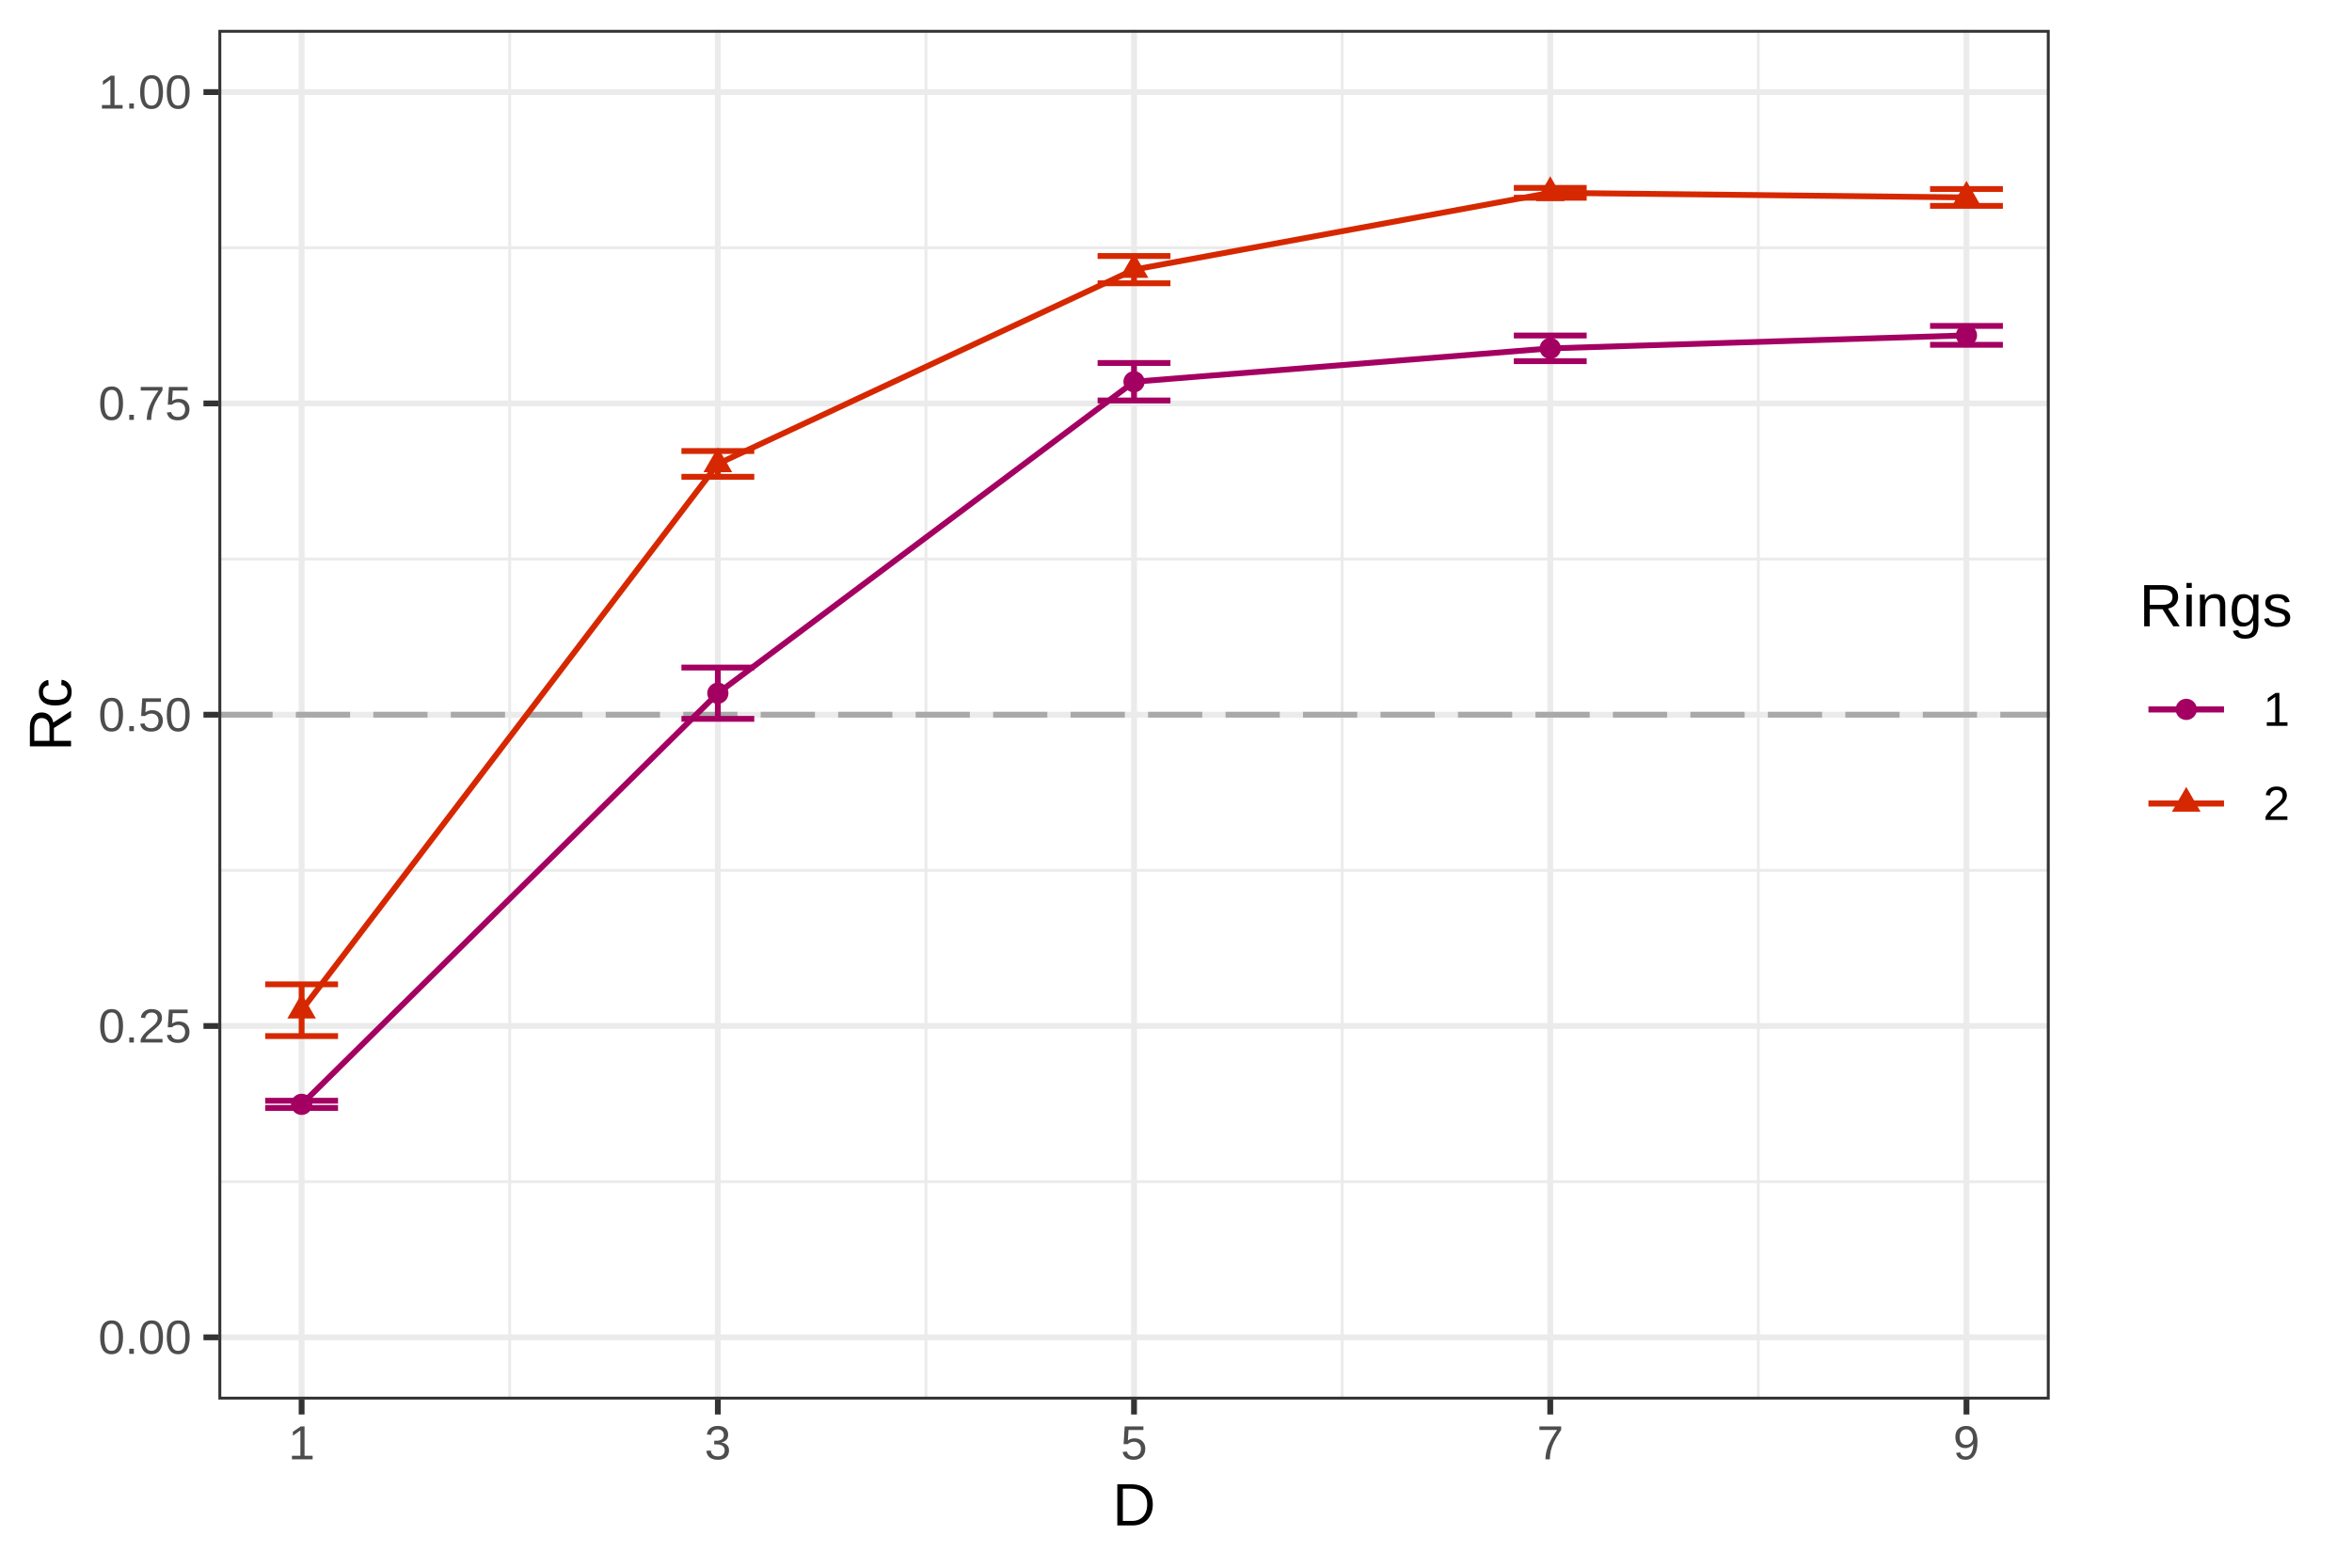
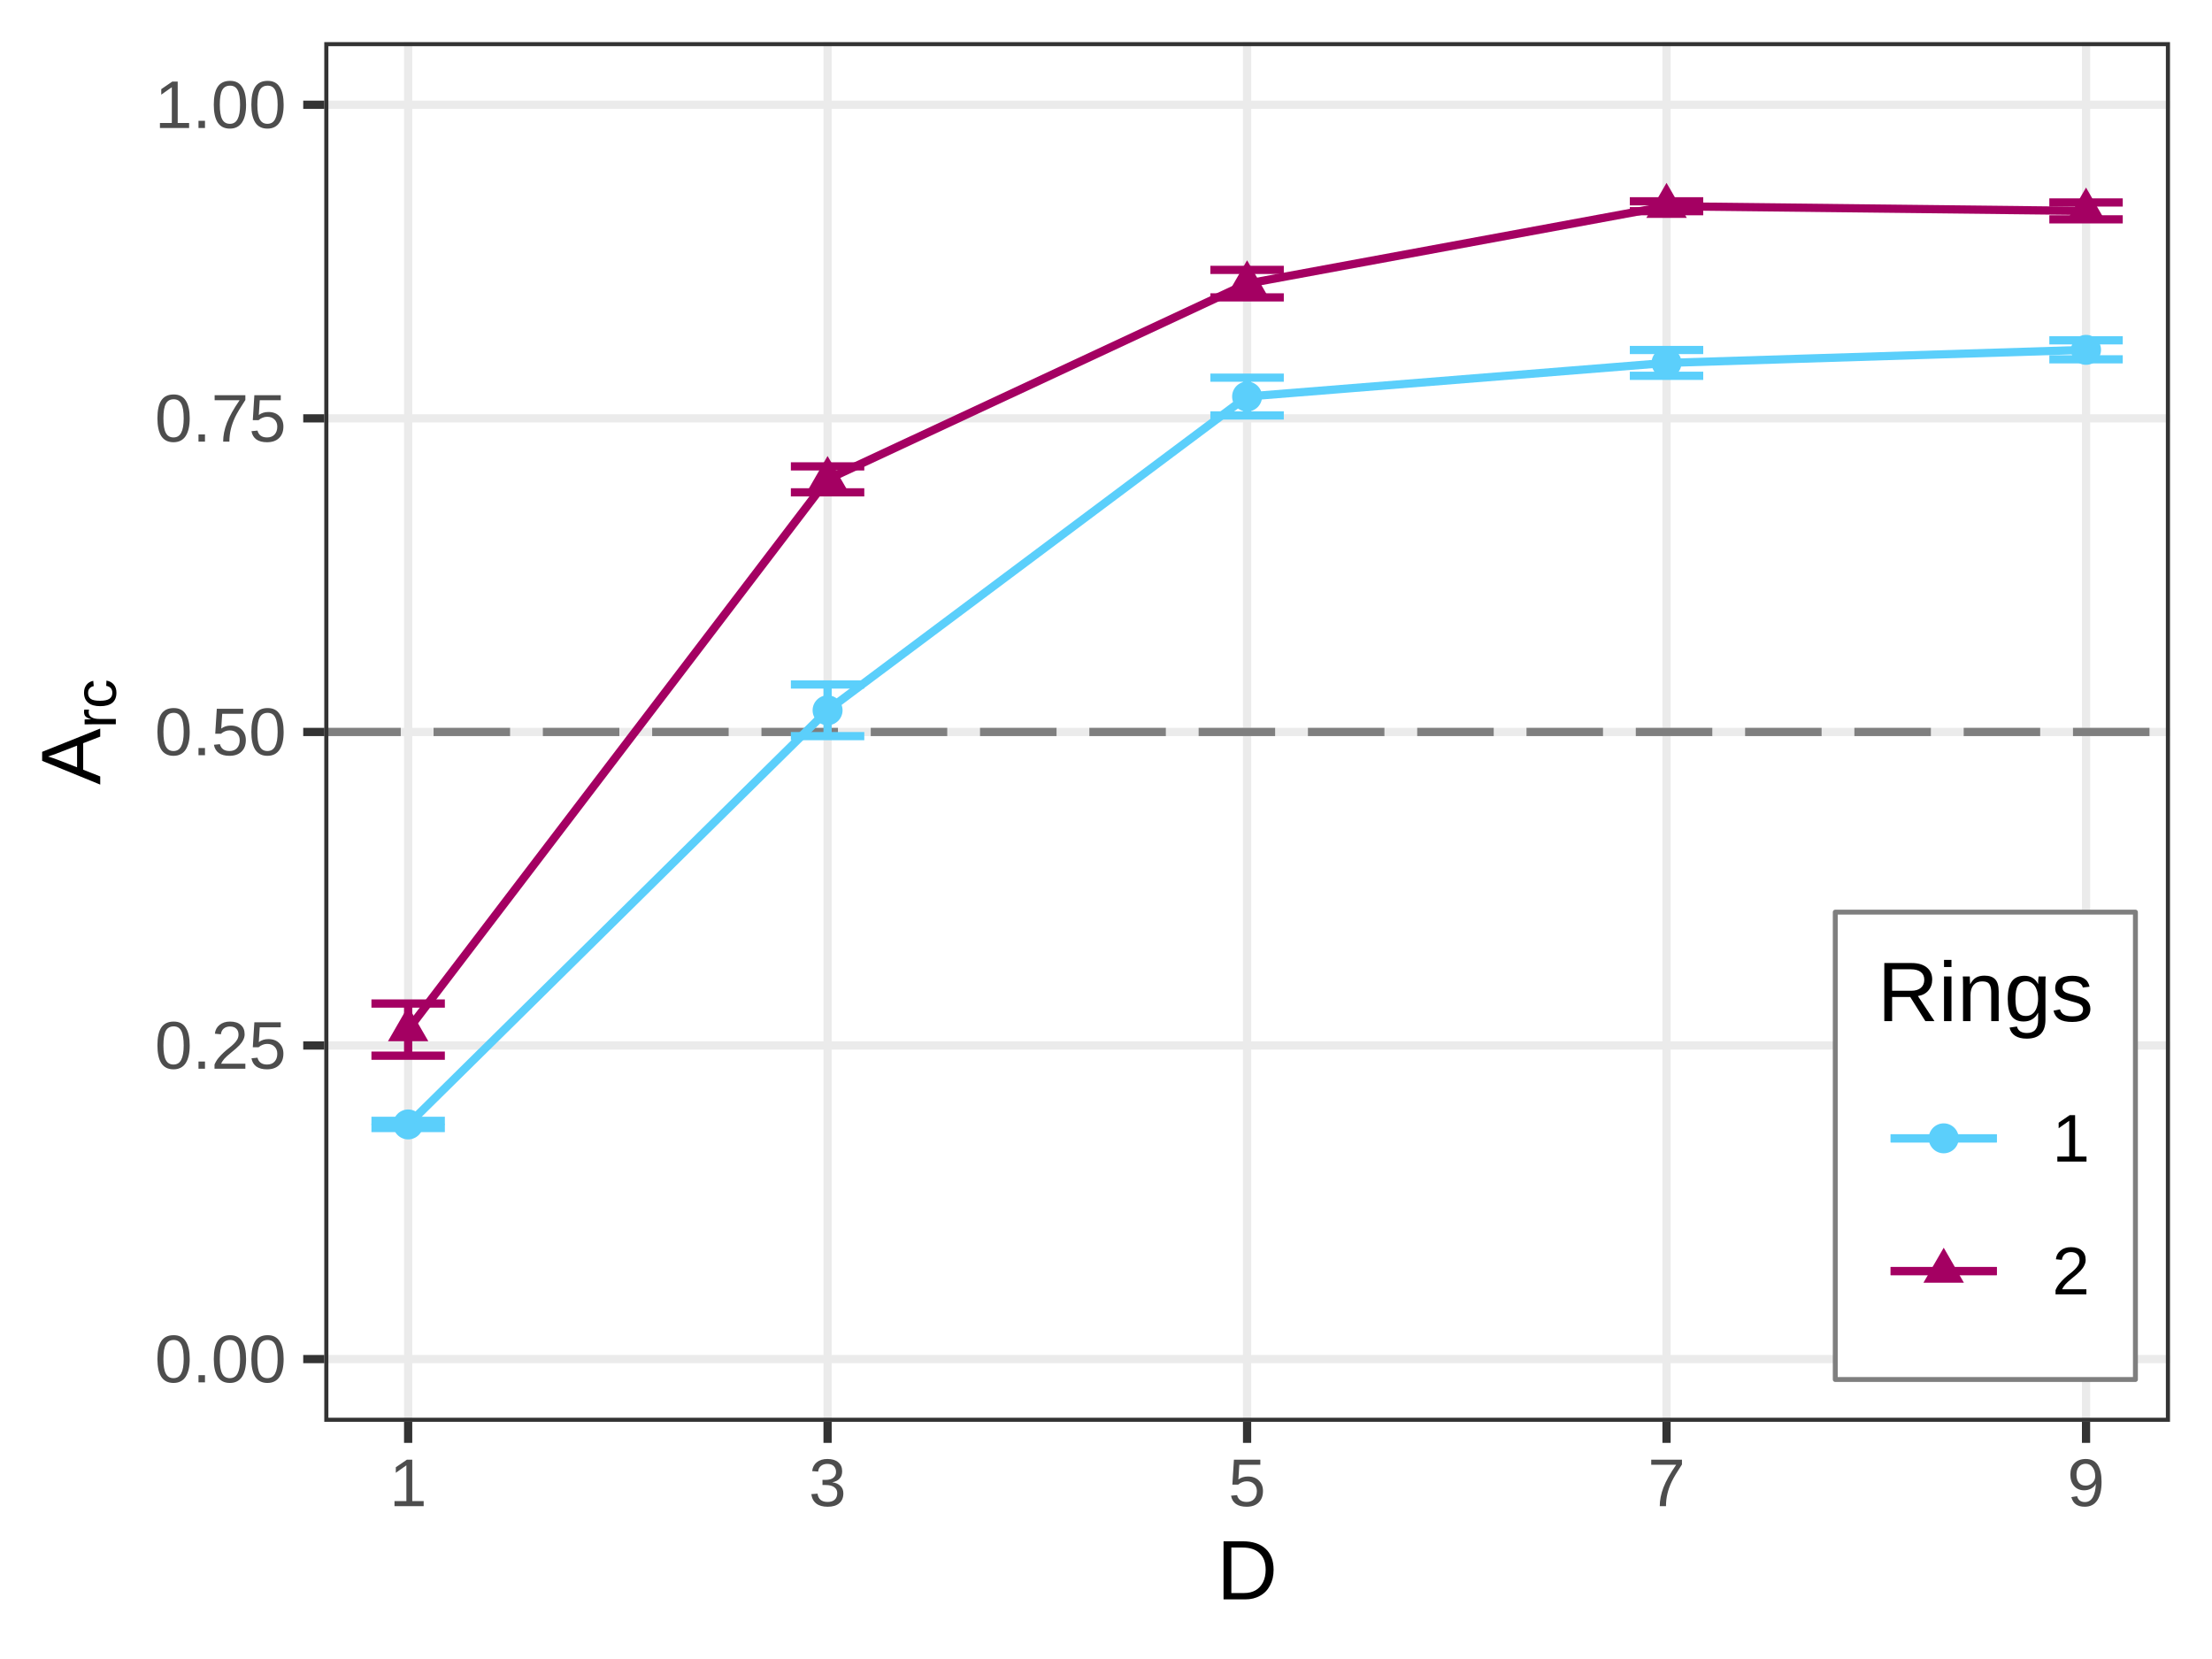
- <svg xmlns="http://www.w3.org/2000/svg" width="432.00pt" height="288.00pt" viewBox="0 0 432.00 288.00">
+ <svg xmlns="http://www.w3.org/2000/svg" width="288.00pt" height="216.00pt" viewBox="0 0 288.00 216.00">
  <g class="svglite">
    <defs>
      <style type="text/css">
    .svglite line, .svglite polyline, .svglite polygon, .svglite path, .svglite rect, .svglite circle {
      fill: none;
      stroke: #000000;
      stroke-linecap: round;
      stroke-linejoin: round;
      stroke-miterlimit: 10.00;
    }
    .svglite text {
      white-space: pre;
    }
    .svglite g.glyphgroup path {
      fill: inherit;
      stroke: none;
    }
  </style>
    </defs>
    <rect width="100%" height="100%" style="stroke: none; fill: #FFFFFF;" />
    <defs>
-       <clipPath id="cpMC4wMHw0MzIuMDB8MC4wMHwyODguMDA=">
-         <rect x="0.00" y="0.00" width="432.00" height="288.00" />
+       <clipPath id="cpMC4wMHwyODguMDB8MC4wMHwyMTYuMDA=">
+         <rect x="0.00" y="0.00" width="288.00" height="216.00" />
      </clipPath>
    </defs>
-     <g clip-path="url(#cpMC4wMHw0MzIuMDB8MC4wMHwyODguMDA=)">
-       <rect x="0.00" y="0.00" width="432.00" height="288.00" style="stroke-width: 1.07; stroke: #FFFFFF; fill: #FFFFFF;" />
+     <g clip-path="url(#cpMC4wMHwyODguMDB8MC4wMHwyMTYuMDA=)">
+       <rect x="0" y="0.00" width="288.00" height="216.00" style="stroke-width: 1.07; stroke: #FFFFFF; fill: #FFFFFF;" />
    </g>
    <defs>
-       <clipPath id="cpNDAuMTF8Mzc2LjQ4fDUuNDh8MjU3LjEy">
-         <rect x="40.11" y="5.48" width="336.37" height="251.64" />
+       <clipPath id="cpNDIuMjJ8MjgyLjUyfDUuNDh8MTg1LjEy">
+         <rect x="42.22" y="5.48" width="240.31" height="179.64" />
      </clipPath>
    </defs>
-     <g clip-path="url(#cpNDAuMTF8Mzc2LjQ4fDUuNDh8MjU3LjEy)">
-       <rect x="40.11" y="5.48" width="336.37" height="251.64" style="stroke-width: 1.07; stroke: none; fill: #FFFFFF;" />
-       <polyline points="40.11,217.08 376.48,217.08 " style="stroke-width: 0.53; stroke: #EBEBEB; stroke-linecap: butt;" />
-       <polyline points="40.11,159.89 376.48,159.89 " style="stroke-width: 0.53; stroke: #EBEBEB; stroke-linecap: butt;" />
-       <polyline points="40.11,102.70 376.48,102.70 " style="stroke-width: 0.53; stroke: #EBEBEB; stroke-linecap: butt;" />
-       <polyline points="40.11,45.51 376.48,45.51 " style="stroke-width: 0.53; stroke: #EBEBEB; stroke-linecap: butt;" />
-       <polyline points="93.62,257.12 93.62,5.48 " style="stroke-width: 0.53; stroke: #EBEBEB; stroke-linecap: butt;" />
-       <polyline points="170.07,257.12 170.07,5.48 " style="stroke-width: 0.53; stroke: #EBEBEB; stroke-linecap: butt;" />
-       <polyline points="246.52,257.12 246.52,5.48 " style="stroke-width: 0.53; stroke: #EBEBEB; stroke-linecap: butt;" />
-       <polyline points="322.96,257.12 322.96,5.48 " style="stroke-width: 0.53; stroke: #EBEBEB; stroke-linecap: butt;" />
-       <polyline points="40.11,245.68 376.48,245.68 " style="stroke-width: 1.07; stroke: #EBEBEB; stroke-linecap: butt;" />
-       <polyline points="40.11,188.49 376.48,188.49 " style="stroke-width: 1.07; stroke: #EBEBEB; stroke-linecap: butt;" />
-       <polyline points="40.11,131.30 376.48,131.30 " style="stroke-width: 1.07; stroke: #EBEBEB; stroke-linecap: butt;" />
-       <polyline points="40.11,74.11 376.48,74.11 " style="stroke-width: 1.07; stroke: #EBEBEB; stroke-linecap: butt;" />
-       <polyline points="40.11,16.92 376.48,16.92 " style="stroke-width: 1.07; stroke: #EBEBEB; stroke-linecap: butt;" />
-       <polyline points="55.40,257.12 55.40,5.48 " style="stroke-width: 1.07; stroke: #EBEBEB; stroke-linecap: butt;" />
-       <polyline points="131.85,257.12 131.85,5.48 " style="stroke-width: 1.07; stroke: #EBEBEB; stroke-linecap: butt;" />
-       <polyline points="208.29,257.12 208.29,5.48 " style="stroke-width: 1.07; stroke: #EBEBEB; stroke-linecap: butt;" />
-       <polyline points="284.74,257.12 284.74,5.48 " style="stroke-width: 1.07; stroke: #EBEBEB; stroke-linecap: butt;" />
-       <polyline points="361.19,257.12 361.19,5.48 " style="stroke-width: 1.07; stroke: #EBEBEB; stroke-linecap: butt;" />
-       <line x1="40.11" y1="131.30" x2="376.48" y2="131.30" style="stroke-width: 1.07; stroke: #A9A9A9; stroke-dasharray: 9.96,4.27; stroke-linecap: butt;" />
-       <polyline points="48.71,202.22 62.09,202.22 " style="stroke-width: 1.07; stroke: #A40062; stroke-linecap: butt;" />
-       <polyline points="55.40,202.22 55.40,203.54 " style="stroke-width: 1.07; stroke: #A40062; stroke-linecap: butt;" />
-       <polyline points="48.71,203.54 62.09,203.54 " style="stroke-width: 1.07; stroke: #A40062; stroke-linecap: butt;" />
-       <polyline points="125.16,122.64 138.54,122.64 " style="stroke-width: 1.07; stroke: #A40062; stroke-linecap: butt;" />
-       <polyline points="131.85,122.64 131.85,132.06 " style="stroke-width: 1.07; stroke: #A40062; stroke-linecap: butt;" />
-       <polyline points="125.16,132.06 138.54,132.06 " style="stroke-width: 1.07; stroke: #A40062; stroke-linecap: butt;" />
-       <polyline points="201.60,66.68 214.98,66.68 " style="stroke-width: 1.07; stroke: #A40062; stroke-linecap: butt;" />
-       <polyline points="208.29,66.68 208.29,73.57 " style="stroke-width: 1.07; stroke: #A40062; stroke-linecap: butt;" />
-       <polyline points="201.60,73.57 214.98,73.57 " style="stroke-width: 1.07; stroke: #A40062; stroke-linecap: butt;" />
-       <polyline points="278.05,61.64 291.43,61.64 " style="stroke-width: 1.07; stroke: #A40062; stroke-linecap: butt;" />
-       <polyline points="284.74,61.64 284.74,66.35 " style="stroke-width: 1.07; stroke: #A40062; stroke-linecap: butt;" />
-       <polyline points="278.05,66.35 291.43,66.35 " style="stroke-width: 1.07; stroke: #A40062; stroke-linecap: butt;" />
-       <polyline points="354.50,59.88 367.88,59.88 " style="stroke-width: 1.07; stroke: #A40062; stroke-linecap: butt;" />
-       <polyline points="361.19,59.88 361.19,63.34 " style="stroke-width: 1.07; stroke: #A40062; stroke-linecap: butt;" />
-       <polyline points="354.50,63.34 367.88,63.34 " style="stroke-width: 1.07; stroke: #A40062; stroke-linecap: butt;" />
-       <polyline points="48.71,180.83 62.09,180.83 " style="stroke-width: 1.07; stroke: #D62800; stroke-linecap: butt;" />
-       <polyline points="55.40,180.83 55.40,190.34 " style="stroke-width: 1.07; stroke: #D62800; stroke-linecap: butt;" />
-       <polyline points="48.71,190.34 62.09,190.34 " style="stroke-width: 1.07; stroke: #D62800; stroke-linecap: butt;" />
-       <polyline points="125.16,82.86 138.54,82.86 " style="stroke-width: 1.07; stroke: #D62800; stroke-linecap: butt;" />
-       <polyline points="131.85,82.86 131.85,87.59 " style="stroke-width: 1.07; stroke: #D62800; stroke-linecap: butt;" />
-       <polyline points="125.16,87.59 138.54,87.59 " style="stroke-width: 1.07; stroke: #D62800; stroke-linecap: butt;" />
-       <polyline points="201.60,47.03 214.98,47.03 " style="stroke-width: 1.07; stroke: #D62800; stroke-linecap: butt;" />
-       <polyline points="208.29,47.03 208.29,52.04 " style="stroke-width: 1.07; stroke: #D62800; stroke-linecap: butt;" />
-       <polyline points="201.60,52.04 214.98,52.04 " style="stroke-width: 1.07; stroke: #D62800; stroke-linecap: butt;" />
-       <polyline points="278.05,34.52 291.43,34.52 " style="stroke-width: 1.07; stroke: #D62800; stroke-linecap: butt;" />
-       <polyline points="284.74,34.52 284.74,36.33 " style="stroke-width: 1.07; stroke: #D62800; stroke-linecap: butt;" />
-       <polyline points="278.05,36.33 291.43,36.33 " style="stroke-width: 1.07; stroke: #D62800; stroke-linecap: butt;" />
-       <polyline points="354.50,34.73 367.88,34.73 " style="stroke-width: 1.07; stroke: #D62800; stroke-linecap: butt;" />
-       <polyline points="361.19,34.73 361.19,37.82 " style="stroke-width: 1.07; stroke: #D62800; stroke-linecap: butt;" />
-       <polyline points="354.50,37.82 367.88,37.82 " style="stroke-width: 1.07; stroke: #D62800; stroke-linecap: butt;" />
-       <circle cx="55.40" cy="202.88" r="1.95" style="stroke-width: 0.71; stroke: none; fill: #A40062;" />
-       <circle cx="131.85" cy="127.35" r="1.95" style="stroke-width: 0.71; stroke: none; fill: #A40062;" />
-       <circle cx="208.29" cy="70.13" r="1.95" style="stroke-width: 0.71; stroke: none; fill: #A40062;" />
-       <circle cx="284.74" cy="64.00" r="1.95" style="stroke-width: 0.71; stroke: none; fill: #A40062;" />
-       <circle cx="361.19" cy="61.61" r="1.95" style="stroke-width: 0.71; stroke: none; fill: #A40062;" />
-       <polygon points="55.40,182.55 58.03,187.11 52.77,187.11 " style="stroke-width: 0.71; stroke: none; fill: #D62800;" />
-       <polygon points="131.85,82.18 134.48,86.74 129.21,86.74 " style="stroke-width: 0.71; stroke: none; fill: #D62800;" />
-       <polygon points="208.29,46.50 210.93,51.05 205.66,51.05 " style="stroke-width: 0.71; stroke: none; fill: #D62800;" />
-       <polygon points="284.74,32.38 287.37,36.94 282.11,36.94 " style="stroke-width: 0.71; stroke: none; fill: #D62800;" />
-       <polygon points="361.19,33.23 363.82,37.79 358.56,37.79 " style="stroke-width: 0.71; stroke: none; fill: #D62800;" />
-       <polyline points="55.40,202.88 131.85,127.35 208.29,70.13 284.74,64.00 361.19,61.61 " style="stroke-width: 1.07; stroke: #A40062; stroke-linecap: butt;" />
-       <polyline points="55.40,185.59 131.85,85.22 208.29,49.53 284.74,35.42 361.19,36.27 " style="stroke-width: 1.07; stroke: #D62800; stroke-linecap: butt;" />
-       <rect x="40.11" y="5.48" width="336.37" height="251.64" style="stroke-width: 1.07; stroke: #333333;" />
+     <g clip-path="url(#cpNDIuMjJ8MjgyLjUyfDUuNDh8MTg1LjEy)">
+       <rect x="42.22" y="5.48" width="240.31" height="179.64" style="stroke-width: 1.07; stroke: none; fill: #FFFFFF;" />
+       <polyline points="42.22,176.95 282.52,176.95 " style="stroke-width: 1.07; stroke: #EBEBEB; stroke-linecap: butt;" />
+       <polyline points="42.22,136.12 282.52,136.12 " style="stroke-width: 1.07; stroke: #EBEBEB; stroke-linecap: butt;" />
+       <polyline points="42.22,95.30 282.52,95.30 " style="stroke-width: 1.07; stroke: #EBEBEB; stroke-linecap: butt;" />
+       <polyline points="42.22,54.47 282.52,54.47 " style="stroke-width: 1.07; stroke: #EBEBEB; stroke-linecap: butt;" />
+       <polyline points="42.22,13.64 282.52,13.64 " style="stroke-width: 1.07; stroke: #EBEBEB; stroke-linecap: butt;" />
+       <polyline points="53.14,185.12 53.14,5.48 " style="stroke-width: 1.07; stroke: #EBEBEB; stroke-linecap: butt;" />
+       <polyline points="107.75,185.12 107.75,5.48 " style="stroke-width: 1.07; stroke: #EBEBEB; stroke-linecap: butt;" />
+       <polyline points="162.37,185.12 162.37,5.48 " style="stroke-width: 1.07; stroke: #EBEBEB; stroke-linecap: butt;" />
+       <polyline points="216.98,185.12 216.98,5.48 " style="stroke-width: 1.07; stroke: #EBEBEB; stroke-linecap: butt;" />
+       <polyline points="271.60,185.12 271.60,5.48 " style="stroke-width: 1.07; stroke: #EBEBEB; stroke-linecap: butt;" />
+       <line x1="42.22" y1="95.30" x2="282.52" y2="95.30" style="stroke-width: 1.07; stroke: #7F7F7F; stroke-dasharray: 9.96,4.27; stroke-linecap: butt;" />
+       <polyline points="48.36,145.93 57.92,145.93 " style="stroke-width: 1.07; stroke: #5BCFFB; stroke-linecap: butt;" />
+       <polyline points="53.14,145.93 53.14,146.87 " style="stroke-width: 1.07; stroke: #5BCFFB; stroke-linecap: butt;" />
+       <polyline points="48.36,146.87 57.92,146.87 " style="stroke-width: 1.07; stroke: #5BCFFB; stroke-linecap: butt;" />
+       <polyline points="102.97,89.12 112.53,89.12 " style="stroke-width: 1.07; stroke: #5BCFFB; stroke-linecap: butt;" />
+       <polyline points="107.75,89.12 107.75,95.84 " style="stroke-width: 1.07; stroke: #5BCFFB; stroke-linecap: butt;" />
+       <polyline points="102.97,95.84 112.53,95.84 " style="stroke-width: 1.07; stroke: #5BCFFB; stroke-linecap: butt;" />
+       <polyline points="157.59,49.17 167.15,49.17 " style="stroke-width: 1.07; stroke: #5BCFFB; stroke-linecap: butt;" />
+       <polyline points="162.37,49.17 162.37,54.09 " style="stroke-width: 1.07; stroke: #5BCFFB; stroke-linecap: butt;" />
+       <polyline points="157.59,54.09 167.15,54.09 " style="stroke-width: 1.07; stroke: #5BCFFB; stroke-linecap: butt;" />
+       <polyline points="212.20,45.57 221.76,45.57 " style="stroke-width: 1.07; stroke: #5BCFFB; stroke-linecap: butt;" />
+       <polyline points="216.98,45.57 216.98,48.93 " style="stroke-width: 1.07; stroke: #5BCFFB; stroke-linecap: butt;" />
+       <polyline points="212.20,48.93 221.76,48.93 " style="stroke-width: 1.07; stroke: #5BCFFB; stroke-linecap: butt;" />
+       <polyline points="266.82,44.31 276.38,44.31 " style="stroke-width: 1.07; stroke: #5BCFFB; stroke-linecap: butt;" />
+       <polyline points="271.60,44.31 271.60,46.78 " style="stroke-width: 1.07; stroke: #5BCFFB; stroke-linecap: butt;" />
+       <polyline points="266.82,46.78 276.38,46.78 " style="stroke-width: 1.07; stroke: #5BCFFB; stroke-linecap: butt;" />
+       <polyline points="48.36,130.66 57.92,130.66 " style="stroke-width: 1.07; stroke: #A40062; stroke-linecap: butt;" />
+       <polyline points="53.14,130.66 53.14,137.45 " style="stroke-width: 1.07; stroke: #A40062; stroke-linecap: butt;" />
+       <polyline points="48.36,137.45 57.92,137.45 " style="stroke-width: 1.07; stroke: #A40062; stroke-linecap: butt;" />
+       <polyline points="102.97,60.72 112.53,60.72 " style="stroke-width: 1.07; stroke: #A40062; stroke-linecap: butt;" />
+       <polyline points="107.75,60.72 107.75,64.10 " style="stroke-width: 1.07; stroke: #A40062; stroke-linecap: butt;" />
+       <polyline points="102.97,64.10 112.53,64.10 " style="stroke-width: 1.07; stroke: #A40062; stroke-linecap: butt;" />
+       <polyline points="157.59,35.14 167.15,35.14 " style="stroke-width: 1.07; stroke: #A40062; stroke-linecap: butt;" />
+       <polyline points="162.37,35.14 162.37,38.72 " style="stroke-width: 1.07; stroke: #A40062; stroke-linecap: butt;" />
+       <polyline points="157.59,38.72 167.15,38.72 " style="stroke-width: 1.07; stroke: #A40062; stroke-linecap: butt;" />
+       <polyline points="212.20,26.21 221.76,26.21 " style="stroke-width: 1.07; stroke: #A40062; stroke-linecap: butt;" />
+       <polyline points="216.98,26.21 216.98,27.50 " style="stroke-width: 1.07; stroke: #A40062; stroke-linecap: butt;" />
+       <polyline points="212.20,27.50 221.76,27.50 " style="stroke-width: 1.07; stroke: #A40062; stroke-linecap: butt;" />
+       <polyline points="266.82,26.36 276.38,26.36 " style="stroke-width: 1.07; stroke: #A40062; stroke-linecap: butt;" />
+       <polyline points="271.60,26.36 271.60,28.56 " style="stroke-width: 1.07; stroke: #A40062; stroke-linecap: butt;" />
+       <polyline points="266.82,28.56 276.38,28.56 " style="stroke-width: 1.07; stroke: #A40062; stroke-linecap: butt;" />
+       <circle cx="53.14" cy="146.40" r="1.95" style="stroke-width: 0.71; stroke: none; fill: #5BCFFB;" />
+       <circle cx="107.75" cy="92.48" r="1.95" style="stroke-width: 0.71; stroke: none; fill: #5BCFFB;" />
+       <circle cx="162.37" cy="51.63" r="1.95" style="stroke-width: 0.71; stroke: none; fill: #5BCFFB;" />
+       <circle cx="216.98" cy="47.25" r="1.95" style="stroke-width: 0.71; stroke: none; fill: #5BCFFB;" />
+       <circle cx="271.60" cy="45.55" r="1.95" style="stroke-width: 0.71; stroke: none; fill: #5BCFFB;" />
+       <polygon points="53.14,131.01 55.77,135.57 50.51,135.57 " style="stroke-width: 0.71; stroke: none; fill: #A40062;" />
+       <polygon points="107.75,59.37 110.39,63.93 105.12,63.93 " style="stroke-width: 0.71; stroke: none; fill: #A40062;" />
+       <polygon points="162.37,33.89 165.00,38.45 159.74,38.45 " style="stroke-width: 0.71; stroke: none; fill: #A40062;" />
+       <polygon points="216.98,23.81 219.62,28.37 214.35,28.37 " style="stroke-width: 0.71; stroke: none; fill: #A40062;" />
+       <polygon points="271.60,24.42 274.23,28.98 268.96,28.98 " style="stroke-width: 0.71; stroke: none; fill: #A40062;" />
+       <polyline points="53.14,146.40 107.75,92.48 162.37,51.63 216.98,47.25 271.60,45.55 " style="stroke-width: 1.07; stroke: #5BCFFB; stroke-linecap: butt;" />
+       <polyline points="53.14,134.05 107.75,62.41 162.37,36.93 216.98,26.85 271.60,27.46 " style="stroke-width: 1.07; stroke: #A40062; stroke-linecap: butt;" />
+       <rect x="42.22" y="5.48" width="240.31" height="179.64" style="stroke-width: 1.07; stroke: #333333;" />
    </g>
-     <g clip-path="url(#cpMC4wMHw0MzIuMDB8MC4wMHwyODguMDA=)">
-       <text x="35.18" y="248.71" text-anchor="end" style="font-size: 8.80px;fill: #4D4D4D; font-family: &quot;Liberation Sans&quot;;" textLength="17.11px" lengthAdjust="spacingAndGlyphs">0.00</text>
-       <text x="35.18" y="191.52" text-anchor="end" style="font-size: 8.80px;fill: #4D4D4D; font-family: &quot;Liberation Sans&quot;;" textLength="17.11px" lengthAdjust="spacingAndGlyphs">0.25</text>
-       <text x="35.18" y="134.33" text-anchor="end" style="font-size: 8.80px;fill: #4D4D4D; font-family: &quot;Liberation Sans&quot;;" textLength="17.11px" lengthAdjust="spacingAndGlyphs">0.50</text>
-       <text x="35.18" y="77.14" text-anchor="end" style="font-size: 8.80px;fill: #4D4D4D; font-family: &quot;Liberation Sans&quot;;" textLength="17.11px" lengthAdjust="spacingAndGlyphs">0.75</text>
-       <text x="35.18" y="19.95" text-anchor="end" style="font-size: 8.80px;fill: #4D4D4D; font-family: &quot;Liberation Sans&quot;;" textLength="17.11px" lengthAdjust="spacingAndGlyphs">1.00</text>
-       <polyline points="37.37,245.68 40.11,245.68 " style="stroke-width: 1.07; stroke: #333333; stroke-linecap: butt;" />
-       <polyline points="37.37,188.49 40.11,188.49 " style="stroke-width: 1.07; stroke: #333333; stroke-linecap: butt;" />
-       <polyline points="37.37,131.30 40.11,131.30 " style="stroke-width: 1.07; stroke: #333333; stroke-linecap: butt;" />
-       <polyline points="37.37,74.11 40.11,74.11 " style="stroke-width: 1.07; stroke: #333333; stroke-linecap: butt;" />
-       <polyline points="37.37,16.92 40.11,16.92 " style="stroke-width: 1.07; stroke: #333333; stroke-linecap: butt;" />
-       <polyline points="55.40,259.86 55.40,257.12 " style="stroke-width: 1.07; stroke: #333333; stroke-linecap: butt;" />
-       <polyline points="131.85,259.86 131.85,257.12 " style="stroke-width: 1.07; stroke: #333333; stroke-linecap: butt;" />
-       <polyline points="208.29,259.86 208.29,257.12 " style="stroke-width: 1.07; stroke: #333333; stroke-linecap: butt;" />
-       <polyline points="284.74,259.86 284.74,257.12 " style="stroke-width: 1.07; stroke: #333333; stroke-linecap: butt;" />
-       <polyline points="361.19,259.86 361.19,257.12 " style="stroke-width: 1.07; stroke: #333333; stroke-linecap: butt;" />
-       <text x="55.40" y="268.10" text-anchor="middle" style="font-size: 8.80px;fill: #4D4D4D; font-family: &quot;Liberation Sans&quot;;" textLength="4.89px" lengthAdjust="spacingAndGlyphs">1</text>
-       <text x="131.85" y="268.10" text-anchor="middle" style="font-size: 8.80px;fill: #4D4D4D; font-family: &quot;Liberation Sans&quot;;" textLength="4.89px" lengthAdjust="spacingAndGlyphs">3</text>
-       <text x="208.29" y="268.10" text-anchor="middle" style="font-size: 8.80px;fill: #4D4D4D; font-family: &quot;Liberation Sans&quot;;" textLength="4.89px" lengthAdjust="spacingAndGlyphs">5</text>
-       <text x="284.74" y="268.10" text-anchor="middle" style="font-size: 8.80px;fill: #4D4D4D; font-family: &quot;Liberation Sans&quot;;" textLength="4.89px" lengthAdjust="spacingAndGlyphs">7</text>
-       <text x="361.19" y="268.10" text-anchor="middle" style="font-size: 8.80px;fill: #4D4D4D; font-family: &quot;Liberation Sans&quot;;" textLength="4.89px" lengthAdjust="spacingAndGlyphs">9</text>
-       <text x="208.29" y="280.24" text-anchor="middle" style="font-size: 11.00px; font-family: &quot;Liberation Sans&quot;;" textLength="7.94px" lengthAdjust="spacingAndGlyphs">D</text>
-       <text transform="translate(13.05,131.30) rotate(-90)" text-anchor="middle" style="font-size: 11.00px; font-family: &quot;Liberation Sans&quot;;" textLength="13.44px" lengthAdjust="spacingAndGlyphs">Rc</text>
-       <rect x="387.44" y="100.87" width="39.08" height="60.85" style="stroke-width: 1.07; stroke: none; fill: #FFFFFF;" />
-       <text x="392.92" y="115.06" style="font-size: 11.00px; font-family: &quot;Liberation Sans&quot;;" textLength="28.12px" lengthAdjust="spacingAndGlyphs">Rings</text>
-       <rect x="392.92" y="121.68" width="17.28" height="17.28" style="stroke-width: 1.07; stroke: none; fill: #FFFFFF;" />
-       <line x1="394.64" y1="130.32" x2="408.47" y2="130.32" style="stroke-width: 1.07; stroke: #A40062; stroke-linecap: butt;" />
-       <circle cx="401.56" cy="130.32" r="1.95" style="stroke-width: 0.71; stroke: none; fill: #A40062;" />
-       <line x1="394.64" y1="130.32" x2="408.47" y2="130.32" style="stroke-width: 1.07; stroke: #A40062; stroke-linecap: butt;" />
-       <rect x="392.92" y="138.96" width="17.28" height="17.28" style="stroke-width: 1.07; stroke: none; fill: #FFFFFF;" />
-       <line x1="394.64" y1="147.60" x2="408.47" y2="147.60" style="stroke-width: 1.07; stroke: #D62800; stroke-linecap: butt;" />
-       <polygon points="401.56,144.56 404.19,149.12 398.92,149.12 " style="stroke-width: 0.71; stroke: none; fill: #D62800;" />
-       <line x1="394.64" y1="147.60" x2="408.47" y2="147.60" style="stroke-width: 1.07; stroke: #D62800; stroke-linecap: butt;" />
-       <text x="415.68" y="133.35" style="font-size: 8.80px; font-family: &quot;Liberation Sans&quot;;" textLength="4.89px" lengthAdjust="spacingAndGlyphs">1</text>
-       <text x="415.68" y="150.63" style="font-size: 8.80px; font-family: &quot;Liberation Sans&quot;;" textLength="4.89px" lengthAdjust="spacingAndGlyphs">2</text>
+     <g clip-path="url(#cpMC4wMHwyODguMDB8MC4wMHwyMTYuMDA=)">
+       <text x="37.28" y="179.98" text-anchor="end" style="font-size: 8.80px;fill: #4D4D4D; font-family: &quot;Liberation Sans&quot;;" textLength="17.11px" lengthAdjust="spacingAndGlyphs">0.00</text>
+       <text x="37.28" y="139.15" text-anchor="end" style="font-size: 8.80px;fill: #4D4D4D; font-family: &quot;Liberation Sans&quot;;" textLength="17.11px" lengthAdjust="spacingAndGlyphs">0.25</text>
+       <text x="37.28" y="98.33" text-anchor="end" style="font-size: 8.80px;fill: #4D4D4D; font-family: &quot;Liberation Sans&quot;;" textLength="17.11px" lengthAdjust="spacingAndGlyphs">0.50</text>
+       <text x="37.28" y="57.50" text-anchor="end" style="font-size: 8.80px;fill: #4D4D4D; font-family: &quot;Liberation Sans&quot;;" textLength="17.11px" lengthAdjust="spacingAndGlyphs">0.75</text>
+       <text x="37.28" y="16.67" text-anchor="end" style="font-size: 8.80px;fill: #4D4D4D; font-family: &quot;Liberation Sans&quot;;" textLength="17.11px" lengthAdjust="spacingAndGlyphs">1.00</text>
+       <polyline points="39.48,176.95 42.22,176.95 " style="stroke-width: 1.07; stroke: #333333; stroke-linecap: butt;" />
+       <polyline points="39.48,136.12 42.22,136.12 " style="stroke-width: 1.07; stroke: #333333; stroke-linecap: butt;" />
+       <polyline points="39.48,95.30 42.22,95.30 " style="stroke-width: 1.07; stroke: #333333; stroke-linecap: butt;" />
+       <polyline points="39.48,54.47 42.22,54.47 " style="stroke-width: 1.07; stroke: #333333; stroke-linecap: butt;" />
+       <polyline points="39.48,13.64 42.22,13.64 " style="stroke-width: 1.07; stroke: #333333; stroke-linecap: butt;" />
+       <polyline points="53.14,187.86 53.14,185.12 " style="stroke-width: 1.07; stroke: #333333; stroke-linecap: butt;" />
+       <polyline points="107.75,187.86 107.75,185.12 " style="stroke-width: 1.07; stroke: #333333; stroke-linecap: butt;" />
+       <polyline points="162.37,187.86 162.37,185.12 " style="stroke-width: 1.07; stroke: #333333; stroke-linecap: butt;" />
+       <polyline points="216.98,187.86 216.98,185.12 " style="stroke-width: 1.07; stroke: #333333; stroke-linecap: butt;" />
+       <polyline points="271.60,187.86 271.60,185.12 " style="stroke-width: 1.07; stroke: #333333; stroke-linecap: butt;" />
+       <text x="53.14" y="196.10" text-anchor="middle" style="font-size: 8.80px;fill: #4D4D4D; font-family: &quot;Liberation Sans&quot;;" textLength="4.89px" lengthAdjust="spacingAndGlyphs">1</text>
+       <text x="107.75" y="196.10" text-anchor="middle" style="font-size: 8.80px;fill: #4D4D4D; font-family: &quot;Liberation Sans&quot;;" textLength="4.89px" lengthAdjust="spacingAndGlyphs">3</text>
+       <text x="162.37" y="196.10" text-anchor="middle" style="font-size: 8.80px;fill: #4D4D4D; font-family: &quot;Liberation Sans&quot;;" textLength="4.89px" lengthAdjust="spacingAndGlyphs">5</text>
+       <text x="216.98" y="196.10" text-anchor="middle" style="font-size: 8.80px;fill: #4D4D4D; font-family: &quot;Liberation Sans&quot;;" textLength="4.89px" lengthAdjust="spacingAndGlyphs">7</text>
+       <text x="271.60" y="196.10" text-anchor="middle" style="font-size: 8.80px;fill: #4D4D4D; font-family: &quot;Liberation Sans&quot;;" textLength="4.89px" lengthAdjust="spacingAndGlyphs">9</text>
+       <text x="162.37" y="208.24" text-anchor="middle" style="font-size: 11.00px; font-family: &quot;Liberation Sans&quot;;" textLength="7.94px" lengthAdjust="spacingAndGlyphs">D</text>
+       <text transform="translate(13.05,102.17) rotate(-90)" style="font-size: 11.00px; font-family: &quot;Liberation Sans&quot;;" textLength="7.34px" lengthAdjust="spacingAndGlyphs">A</text>
+       <text transform="translate(15.08,94.83) rotate(-90)" style="font-size: 7.70px; font-family: &quot;Liberation Sans&quot;;" textLength="2.56px" lengthAdjust="spacingAndGlyphs">r</text>
+       <text transform="translate(15.08,92.27) rotate(-90)" style="font-size: 7.70px; font-family: &quot;Liberation Sans&quot;;" textLength="3.84px" lengthAdjust="spacingAndGlyphs">c</text>
+       <rect x="238.95" y="118.76" width="39.08" height="60.85" style="stroke-width: 0.64; stroke: #7F7F7F; fill: #FFFFFF;" />
+       <text x="244.43" y="132.95" style="font-size: 11.00px; font-family: &quot;Liberation Sans&quot;;" textLength="28.12px" lengthAdjust="spacingAndGlyphs">Rings</text>
+       <rect x="244.43" y="139.57" width="17.28" height="17.28" style="stroke-width: 1.07; stroke: none; fill: #FFFFFF;" />
+       <line x1="246.16" y1="148.21" x2="259.98" y2="148.21" style="stroke-width: 1.07; stroke: #5BCFFB; stroke-linecap: butt;" />
+       <circle cx="253.07" cy="148.21" r="1.95" style="stroke-width: 0.71; stroke: none; fill: #5BCFFB;" />
+       <line x1="246.16" y1="148.21" x2="259.98" y2="148.21" style="stroke-width: 1.07; stroke: #5BCFFB; stroke-linecap: butt;" />
+       <rect x="244.43" y="156.85" width="17.28" height="17.28" style="stroke-width: 1.07; stroke: none; fill: #FFFFFF;" />
+       <line x1="246.16" y1="165.49" x2="259.98" y2="165.49" style="stroke-width: 1.07; stroke: #A40062; stroke-linecap: butt;" />
+       <polygon points="253.07,162.45 255.70,167.01 250.43,167.01 " style="stroke-width: 0.71; stroke: none; fill: #A40062;" />
+       <line x1="246.16" y1="165.49" x2="259.98" y2="165.49" style="stroke-width: 1.07; stroke: #A40062; stroke-linecap: butt;" />
+       <text x="267.19" y="151.24" style="font-size: 8.80px; font-family: &quot;Liberation Sans&quot;;" textLength="4.89px" lengthAdjust="spacingAndGlyphs">1</text>
+       <text x="267.19" y="168.52" style="font-size: 8.80px; font-family: &quot;Liberation Sans&quot;;" textLength="4.89px" lengthAdjust="spacingAndGlyphs">2</text>
    </g>
  </g>
</svg>
